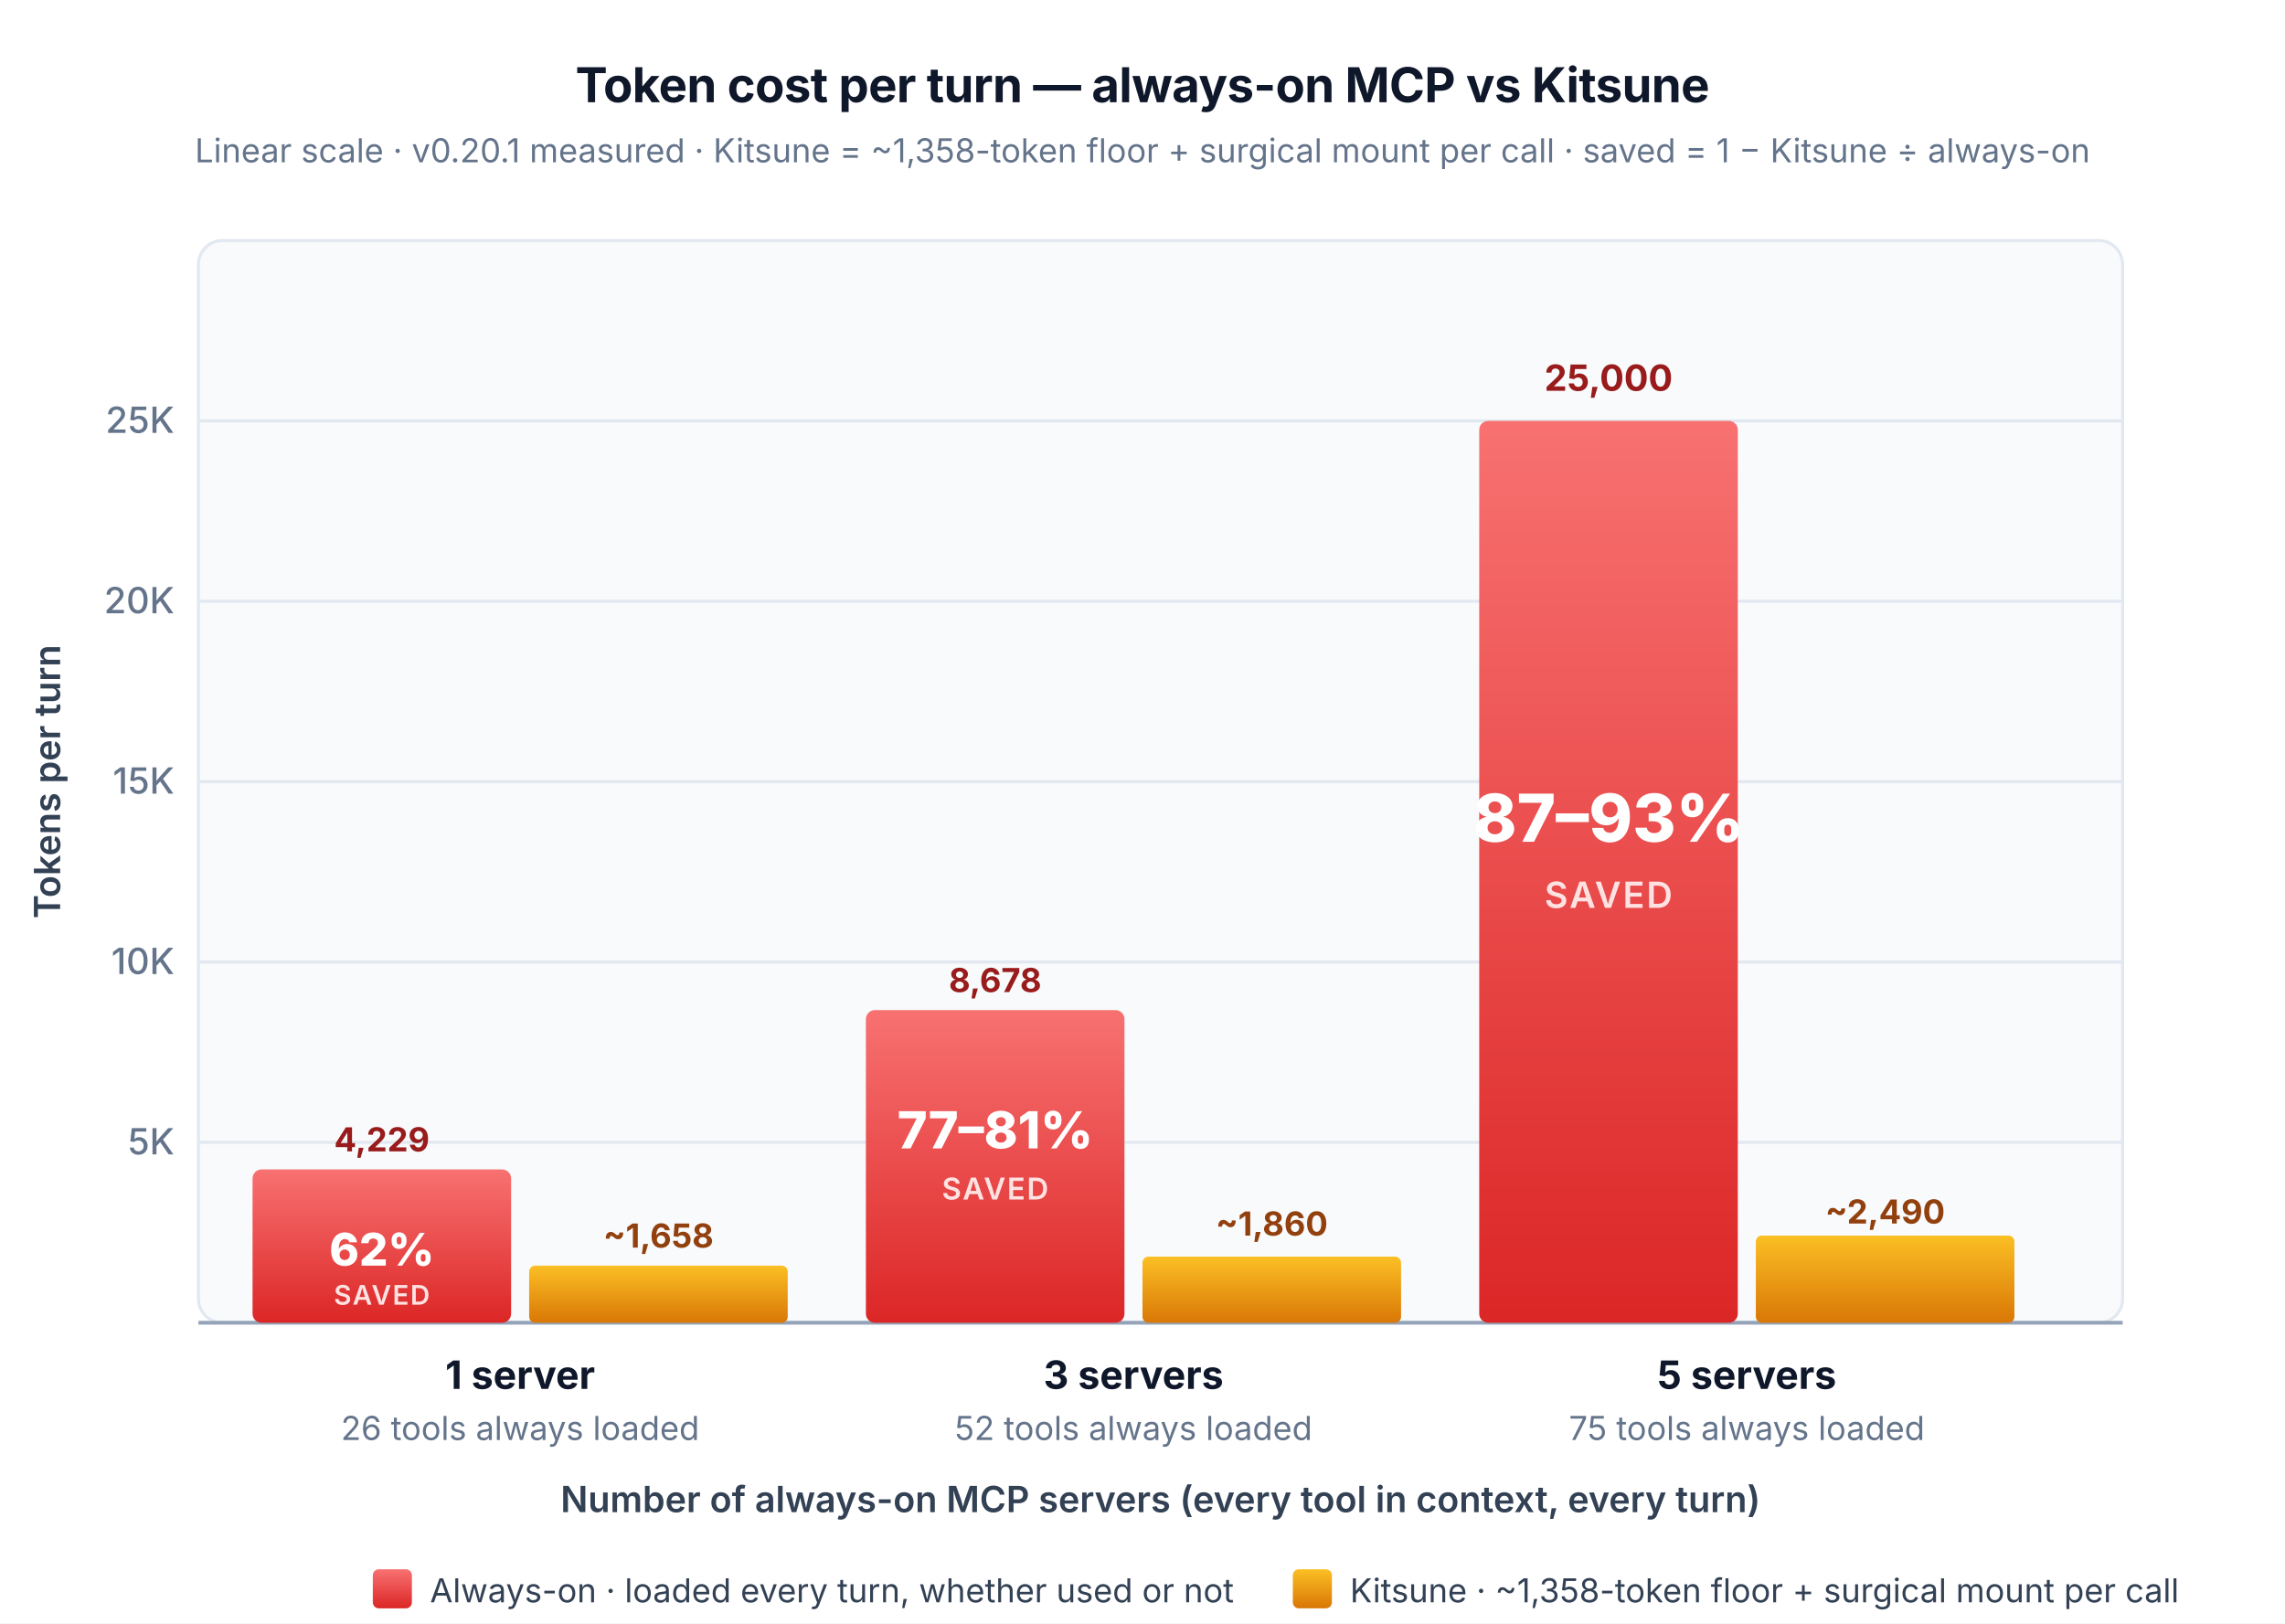
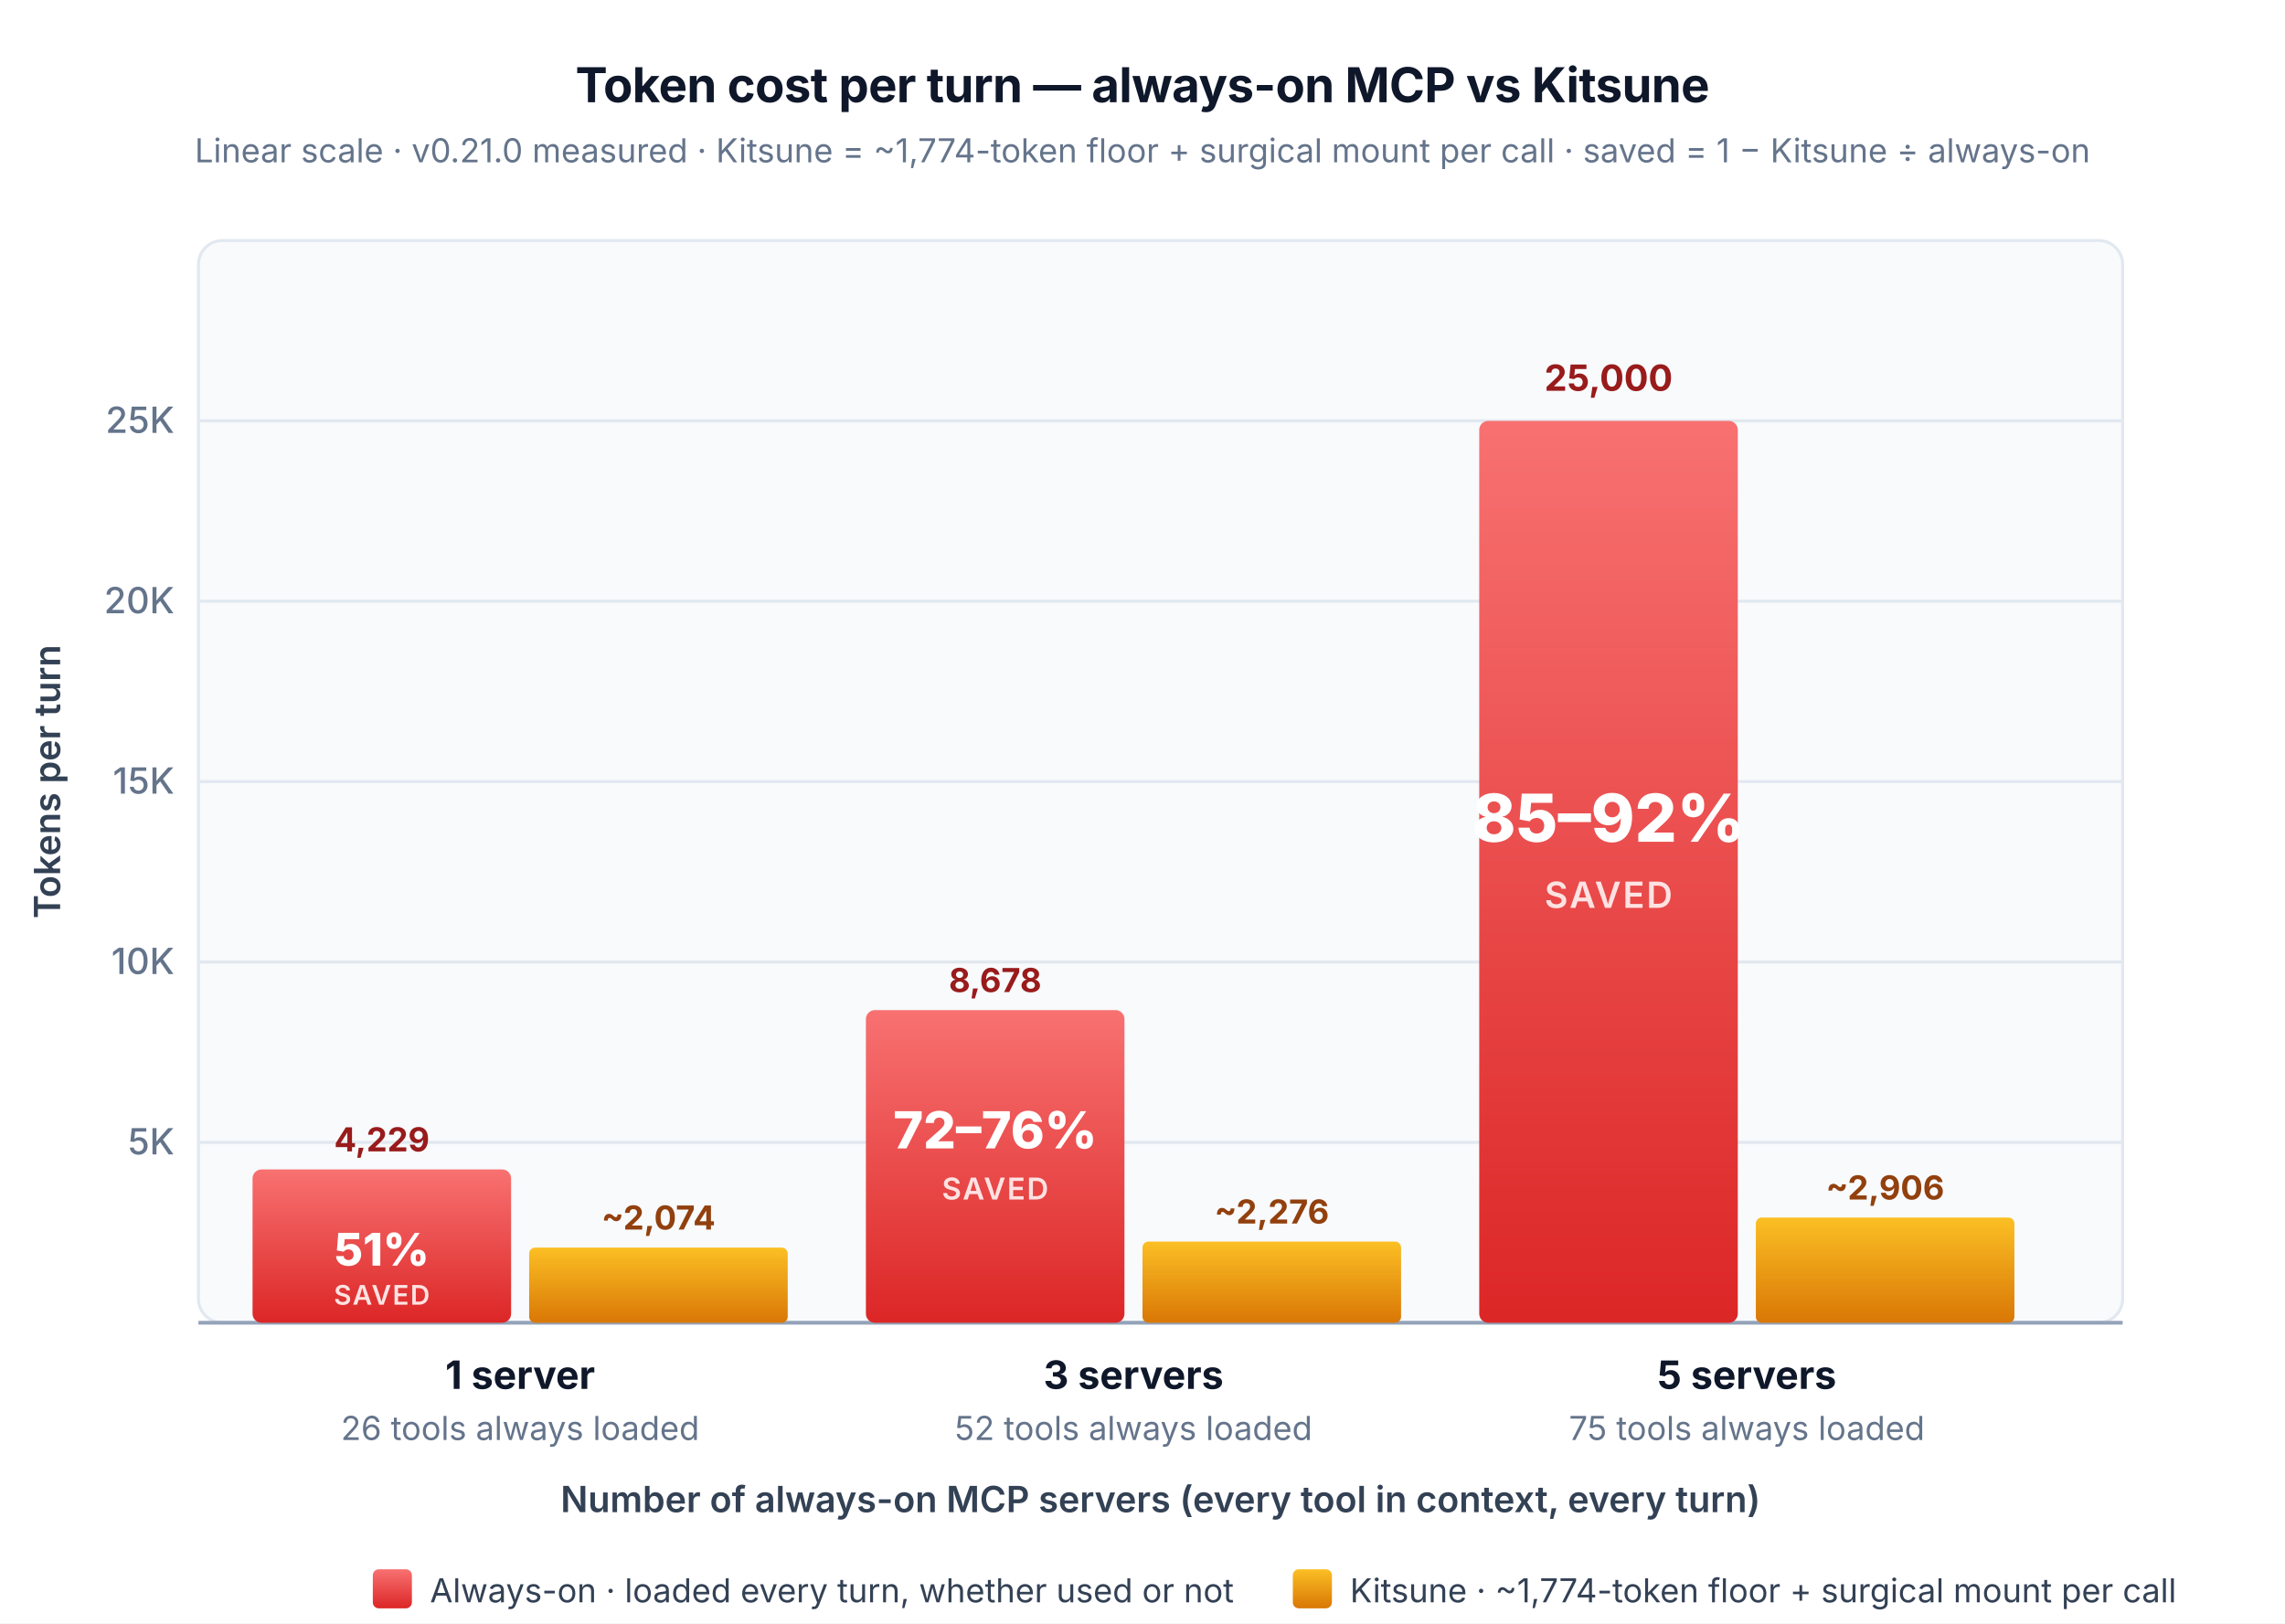
<svg xmlns="http://www.w3.org/2000/svg" width="760" height="540" viewBox="0 0 760 540" font-family="-apple-system,BlinkMacSystemFont,'Segoe UI Variable','Segoe UI',system-ui,Inter,Roboto,Helvetica,Arial,sans-serif" role="img" aria-labelledby="costTitle costDesc">
  <defs>
    <linearGradient id="gRed" x1="0" y1="0" x2="0" y2="1">
      <stop offset="0%" stop-color="#f87171" />
      <stop offset="100%" stop-color="#dc2626" />
    </linearGradient>
    <linearGradient id="gAmber" x1="0" y1="0" x2="0" y2="1">
      <stop offset="0%" stop-color="#fbbf24" />
      <stop offset="100%" stop-color="#d97706" />
    </linearGradient>
    <style>
      .bg        { fill: #ffffff }
      .chartbg   { fill: #f8fafc; stroke: #e2e8f0; stroke-width: 1 }
      .gridline  { stroke: #e2e8f0; stroke-width: 1 }
      .baseline  { stroke: #94a3b8; stroke-width: 1.25 }
      .axlabel   { fill: #64748b; font-weight: 500 }
      .axtitle   { fill: #334155; font-weight: 600 }
      .title     { fill: #0f172a; letter-spacing: -0.01em }
      .sub       { fill: #64748b }
      .grouplbl  { fill: #0f172a; font-weight: 700 }
      .groupsub  { fill: #64748b }
      .vallabel-r{ fill: #991b1b; font-weight: 700 }
      .vallabel-a{ fill: #92400e; font-weight: 700 }
      .savings-l { fill: #ffffff; font-weight: 800 }
      .savings-s { fill: #fee2e2; font-weight: 600; letter-spacing: 0.05em }
      .legendlbl { fill: #334155 }
    </style>
  </defs>
  <rect width="760" height="540" class="bg" />
  <text x="380" y="34" text-anchor="middle" class="title" font-size="16" font-weight="700">
    Token cost per turn — always-on MCP vs Kitsune
  </text>
  <text x="380" y="54" text-anchor="middle" class="sub" font-size="11">
-     Linear scale  ·  v0.20.1 measured  ·  Kitsune = ~1,358-token floor + surgical mount per call  ·  saved = 1 − Kitsune ÷ always-on
+     Linear scale  ·  v0.21.0 measured  ·  Kitsune = ~1,774-token floor + surgical mount per call  ·  saved = 1 − Kitsune ÷ always-on
  </text>
  <rect x="66" y="80" width="640" height="360" rx="8" class="chartbg" />
  <g class="gridline">
    <line x1="66" y1="380" x2="706" y2="380" />
    <line x1="66" y1="320" x2="706" y2="320" />
    <line x1="66" y1="260" x2="706" y2="260" />
    <line x1="66" y1="200" x2="706" y2="200" />
    <line x1="66" y1="140" x2="706" y2="140" />
  </g>
  <g class="axlabel" font-size="12" text-anchor="end">
    <text x="58" y="384">5K</text>
    <text x="58" y="324">10K</text>
    <text x="58" y="264">15K</text>
    <text x="58" y="204">20K</text>
    <text x="58" y="144">25K</text>
  </g>
  <text transform="translate(20, 260) rotate(-90)" text-anchor="middle" class="axtitle" font-size="12">Tokens per turn</text>
  <line x1="66" y1="440" x2="706" y2="440" class="baseline" />
  <text x="127" y="383" text-anchor="middle" class="vallabel-r" font-size="11">4,229</text>
  <rect x="84" y="389" width="86" height="51" fill="url(#gRed)" rx="3" />
-   <text x="127" y="421" text-anchor="middle" class="savings-l" font-size="15">62%</text>
+   <text x="127" y="421" text-anchor="middle" class="savings-l" font-size="15">51%</text>
  <text x="127" y="434" text-anchor="middle" class="savings-s" font-size="9">SAVED</text>
-   <text x="219" y="415" text-anchor="middle" class="vallabel-a" font-size="11">~1,658</text>
-   <rect x="176" y="421" width="86" height="19" fill="url(#gAmber)" rx="2" />
+   <text x="219" y="409" text-anchor="middle" class="vallabel-a" font-size="11">~2,074</text>
+   <rect x="176" y="415" width="86" height="25" fill="url(#gAmber)" rx="2" />
  <text x="173" y="462" text-anchor="middle" class="grouplbl" font-size="13">1 server</text>
  <text x="173" y="479" text-anchor="middle" class="groupsub" font-size="11">26 tools always loaded</text>
  <text x="331" y="330" text-anchor="middle" class="vallabel-r" font-size="11">8,678</text>
  <rect x="288" y="336" width="86" height="104" fill="url(#gRed)" rx="3" />
-   <text x="331" y="382" text-anchor="middle" class="savings-l" font-size="17">77–81%</text>
+   <text x="331" y="382" text-anchor="middle" class="savings-l" font-size="17">72–76%</text>
  <text x="331" y="399" text-anchor="middle" class="savings-s" font-size="10">SAVED</text>
-   <text x="423" y="411" text-anchor="middle" class="vallabel-a" font-size="11">~1,860</text>
-   <rect x="380" y="418" width="86" height="22" fill="url(#gAmber)" rx="2" />
+   <text x="423" y="407" text-anchor="middle" class="vallabel-a" font-size="11">~2,276</text>
+   <rect x="380" y="413" width="86" height="27" fill="url(#gAmber)" rx="2" />
  <text x="377" y="462" text-anchor="middle" class="grouplbl" font-size="13">3 servers</text>
  <text x="377" y="479" text-anchor="middle" class="groupsub" font-size="11">52 tools always loaded</text>
  <text x="535" y="130" text-anchor="middle" class="vallabel-r" font-size="12" font-weight="700">25,000</text>
  <rect x="492" y="140" width="86" height="300" fill="url(#gRed)" rx="3" />
-   <text x="535" y="280" text-anchor="middle" class="savings-l" font-size="22">87–93%</text>
+   <text x="535" y="280" text-anchor="middle" class="savings-l" font-size="22">85–92%</text>
  <text x="535" y="302" text-anchor="middle" class="savings-s" font-size="12">SAVED</text>
-   <text x="627" y="407" text-anchor="middle" class="vallabel-a" font-size="11">~2,490</text>
-   <rect x="584" y="411" width="86" height="29" fill="url(#gAmber)" rx="2" />
+   <text x="627" y="399" text-anchor="middle" class="vallabel-a" font-size="11">~2,906</text>
+   <rect x="584" y="405" width="86" height="35" fill="url(#gAmber)" rx="2" />
  <text x="581" y="462" text-anchor="middle" class="grouplbl" font-size="13">5 servers</text>
  <text x="581" y="479" text-anchor="middle" class="groupsub" font-size="11">75 tools always loaded</text>
  <text x="386" y="503" text-anchor="middle" class="axtitle" font-size="12">
    Number of always-on MCP servers  (every tool in context, every turn)
  </text>
  <g>
    <rect x="124" y="522" width="13" height="13" rx="2" fill="url(#gRed)" />
    <text x="143" y="533" class="legendlbl" font-size="11">
      Always-on  ·  loaded every turn, whether used or not
    </text>
    <rect x="430" y="522" width="13" height="13" rx="2" fill="url(#gAmber)" />
    <text x="449" y="533" class="legendlbl" font-size="11">
-       Kitsune  ·  ~1,358-token floor + surgical mount per call
+       Kitsune  ·  ~1,774-token floor + surgical mount per call
    </text>
  </g>
</svg>
